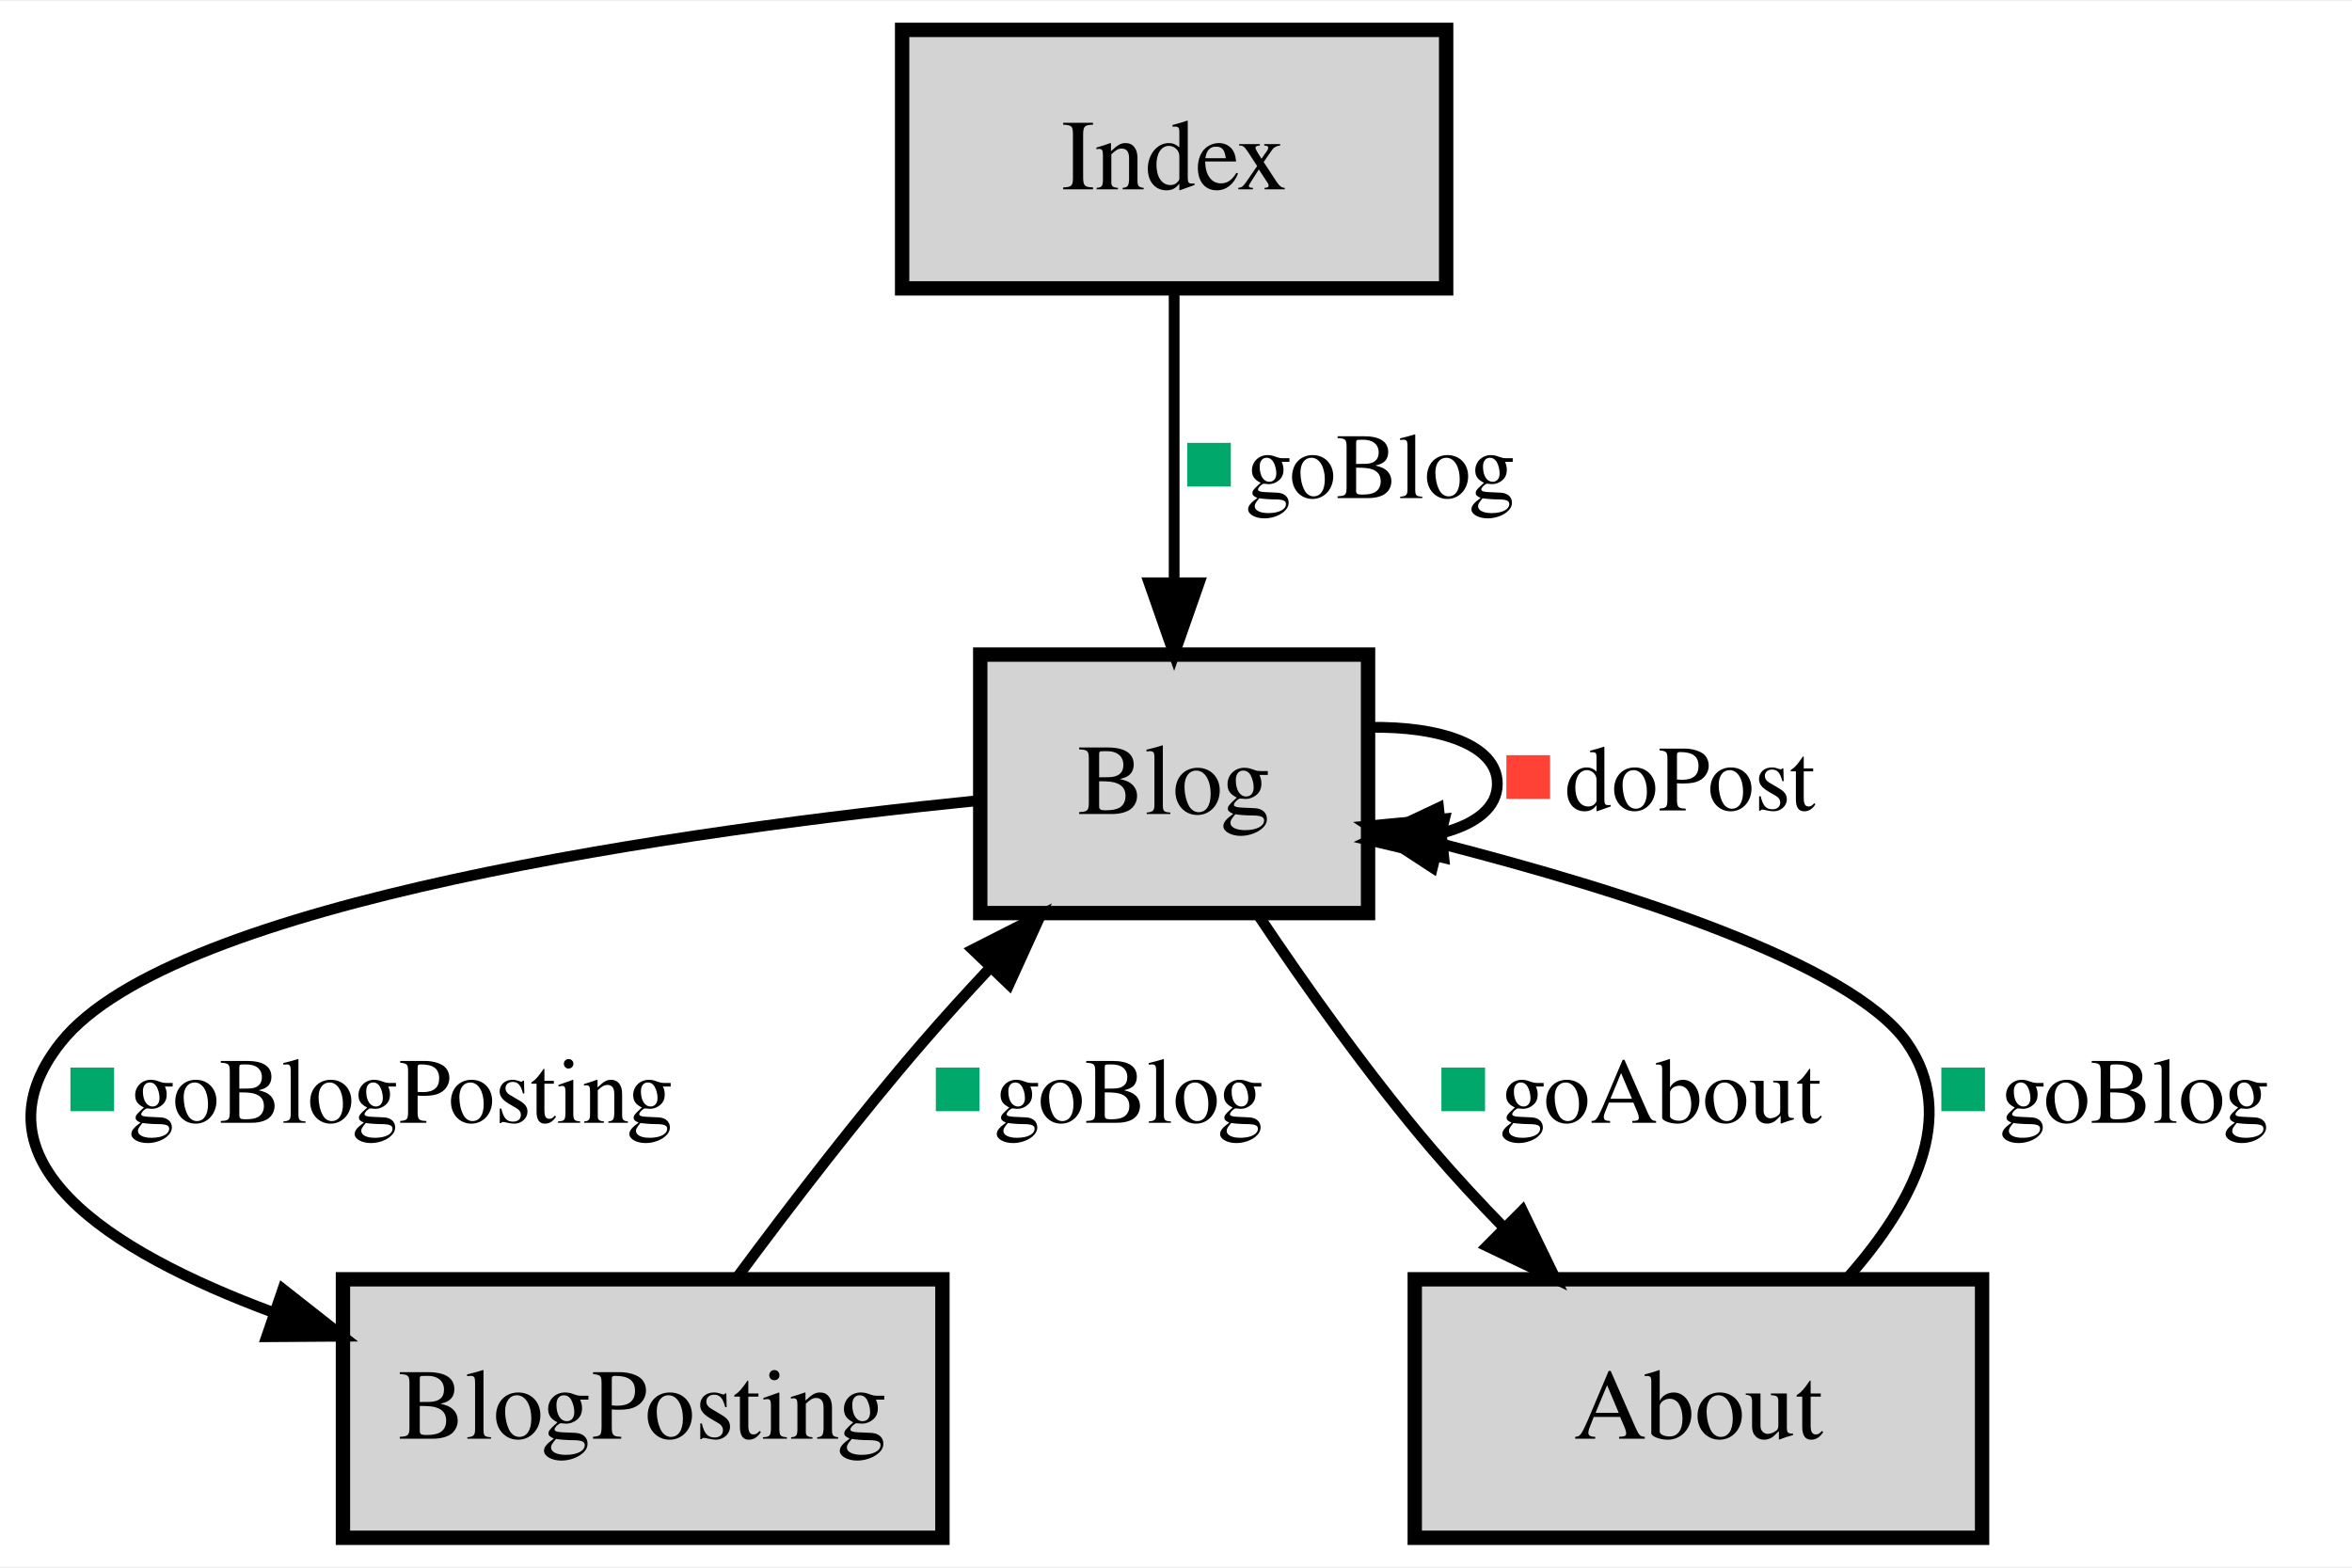
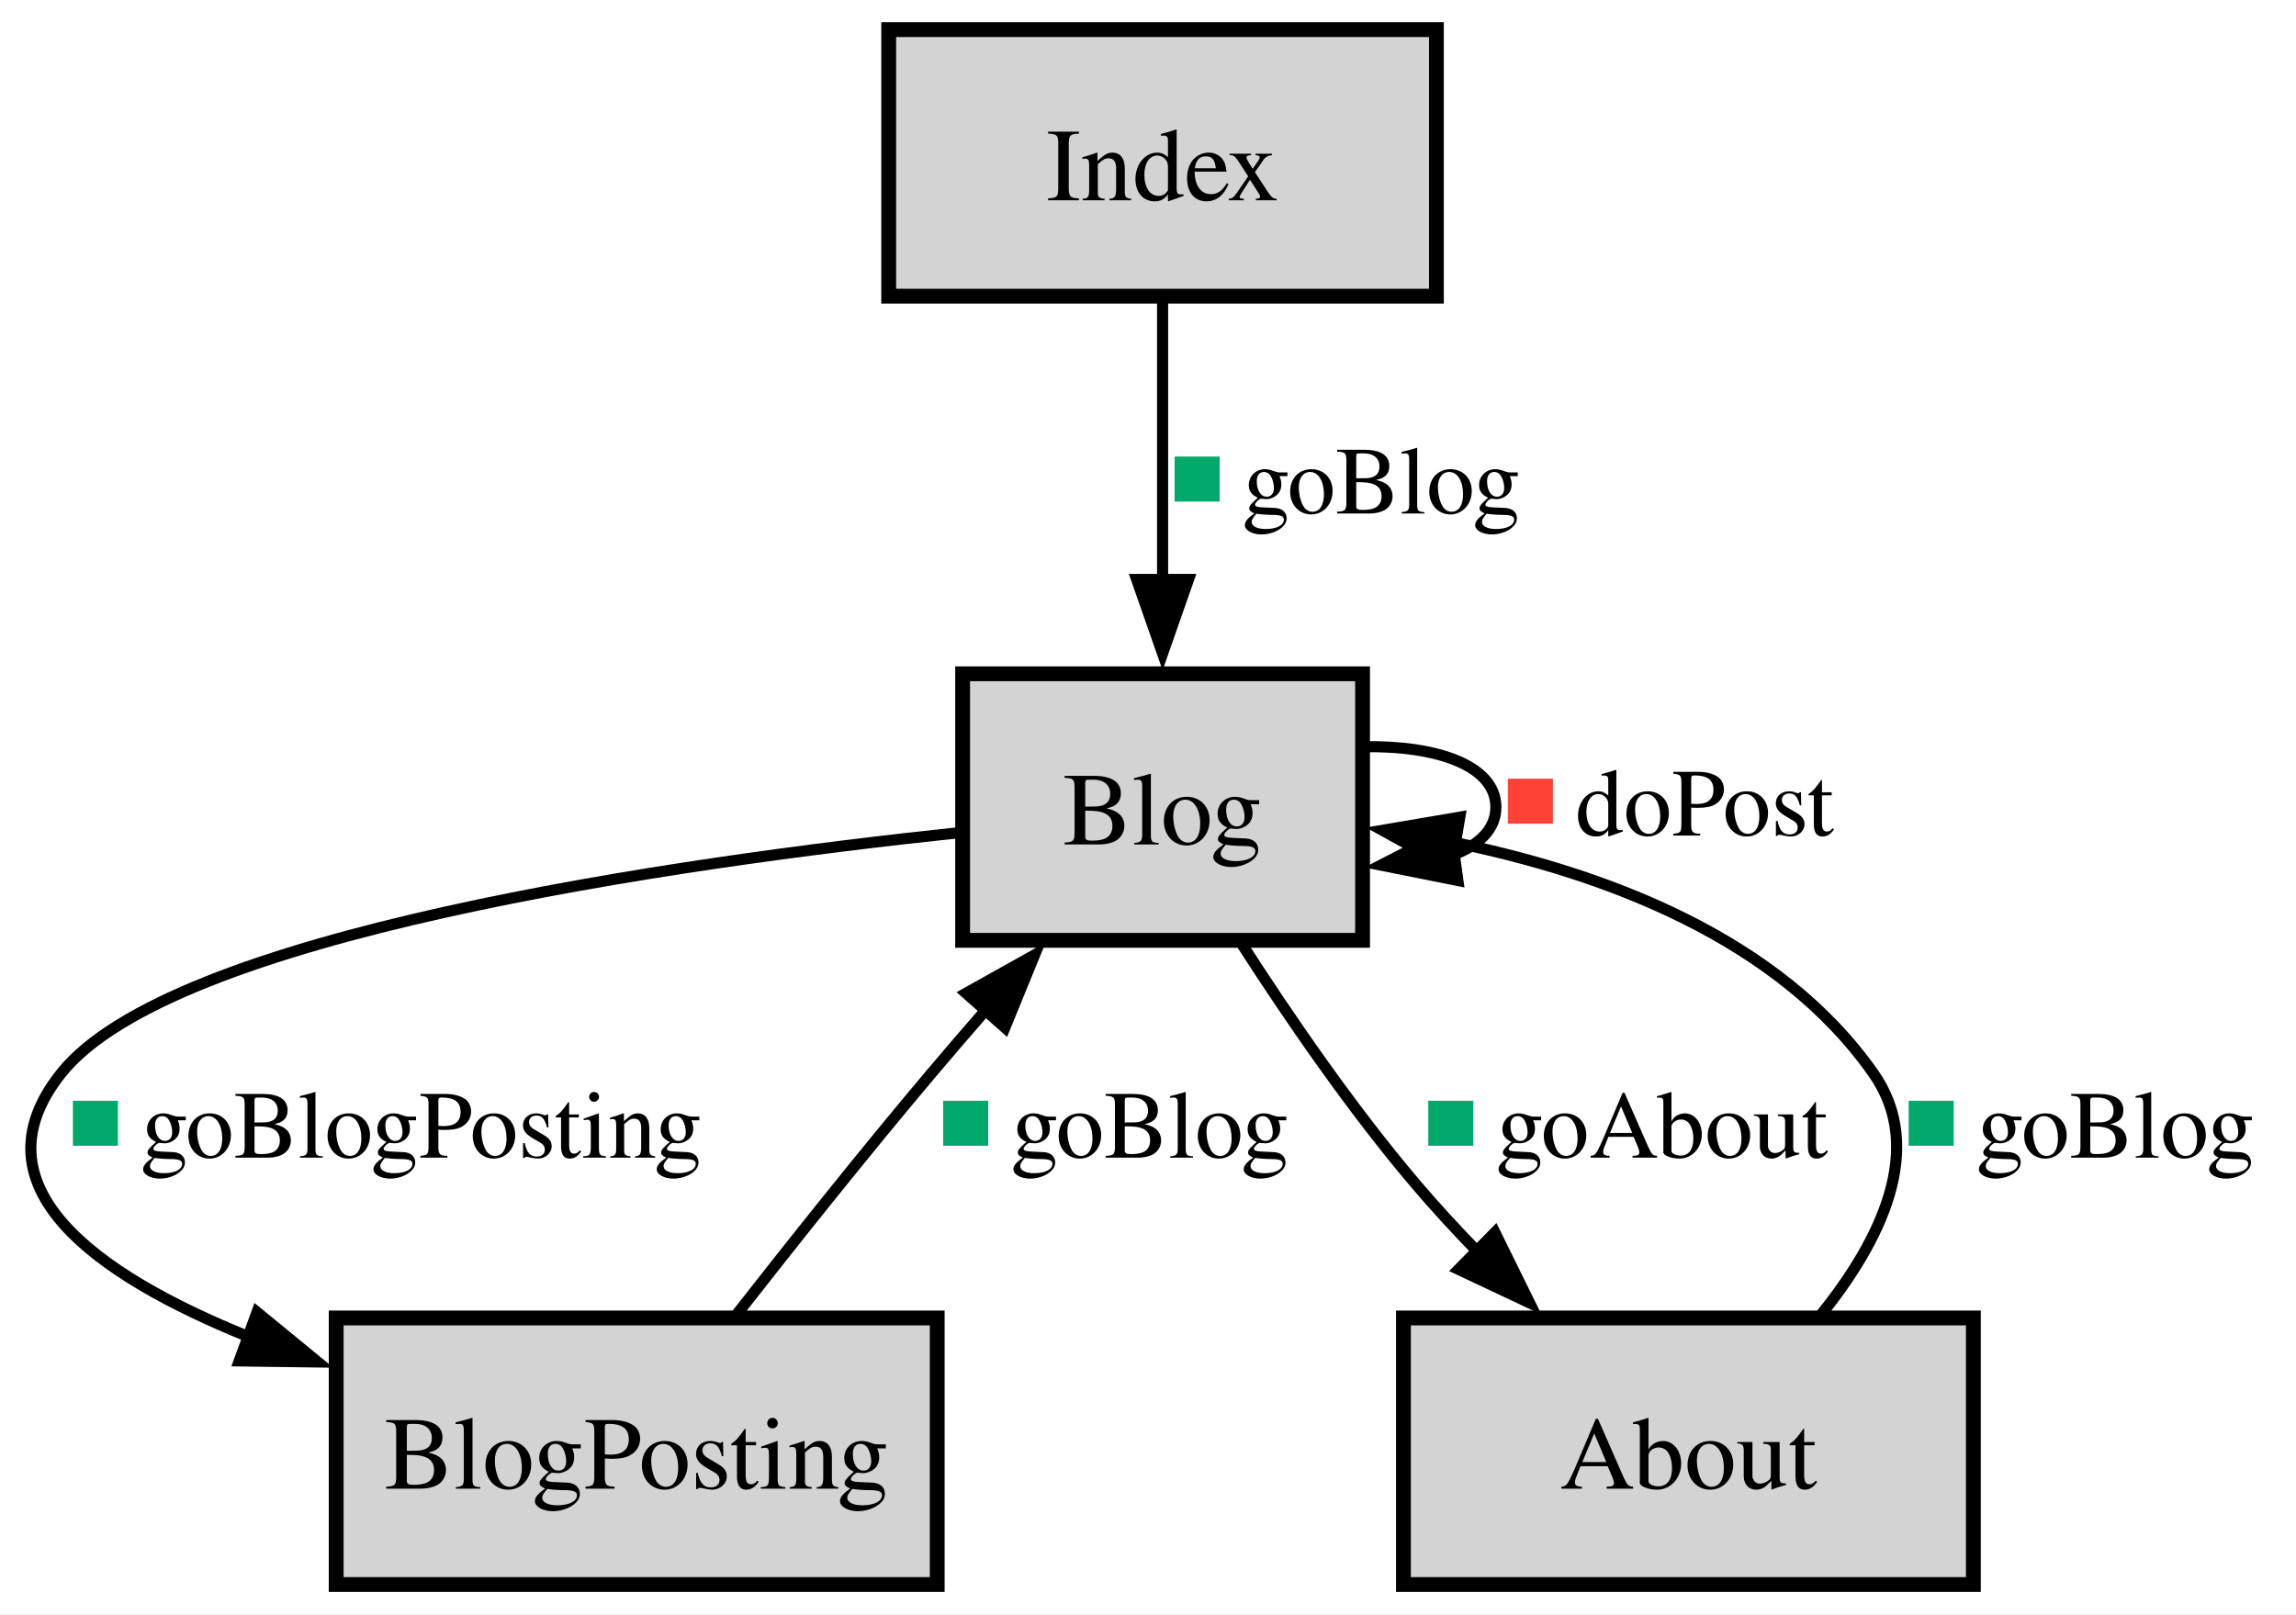
- <svg xmlns="http://www.w3.org/2000/svg" xmlns:xlink="http://www.w3.org/1999/xlink" width="327pt" height="218pt" viewBox="0.00 0.00 327.49 218.00">
+ <svg xmlns="http://www.w3.org/2000/svg" xmlns:xlink="http://www.w3.org/1999/xlink" width="310pt" height="218pt" viewBox="0.00 0.00 310.00 218.00">
  <g id="graph0" class="graph" transform="scale(1 1) rotate(0) translate(4 214)">
-     <polygon fill="#ffffff" stroke="transparent" points="-4,4 -4,-214 323.487,-214 323.487,4 -4,4" />
+     <polygon fill="white" stroke="none" points="-4,4 -4,-214 306.33,-214 306.33,4 -4,4" />
    <g id="node1" class="node">
      <g id="a_node1">
        <a xlink:href="#Blog" xlink:title="Blog" target="_parent">
-           <polygon fill="#d3d3d3" stroke="#000000" stroke-width="2" points="186.487,-123 132.487,-123 132.487,-87 186.487,-87 186.487,-123" />
-           <text text-anchor="middle" x="159.487" y="-100.8" font-family="Times,serif" font-size="14.00" fill="#000000">Blog</text>
+           <polygon fill="lightgray" stroke="black" stroke-width="2" points="179.97,-123 125.97,-123 125.97,-87 179.97,-87 179.97,-123" />
+           <text xml:space="preserve" text-anchor="middle" x="152.97" y="-99.95" font-family="Times,serif" font-size="14.00">Blog</text>
        </a>
      </g>
    </g>
    <g id="edge3" class="edge doPost">
      <g id="a_edge3">
        <a xlink:href="#doPost" xlink:title="&lt;TABLE&gt;" target="_parent">
-           <path fill="none" stroke="#000000" stroke-width="1.5" d="M186.727,-112.867C196.511,-113.037 204.487,-110.414 204.487,-105 204.487,-101.701 201.525,-99.438 196.997,-98.212" />
-           <polygon fill="#000000" stroke="#000000" stroke-width="1.5" points="197.038,-94.698 186.727,-97.133 196.307,-101.659 197.038,-94.698" />
+           <path fill="none" stroke="black" stroke-width="1.5" d="M180.21,-113.15C189.99,-113.32 197.97,-110.61 197.97,-105 197.97,-102.02 195.72,-99.86 192.14,-98.51" />
+           <polygon fill="black" stroke="black" stroke-width="1.5" points="192.84,-95.08 182.46,-97.16 191.88,-102.01 192.84,-95.08" />
        </a>
      </g>
      <g id="a_edge3-label">
        <a xlink:href="#doPost" xlink:title="&lt;TABLE&gt;" target="_parent">
          <g id="a_edge3_0">
            <a xlink:href="#doPost" xlink:title="post article (unsafe)" target="_parent">
-               <text text-anchor="start" x="204.125" y="-101.3" font-family="Times,serif" font-size="13.00" fill="#ff4136">■</text>
-               <text text-anchor="start" x="213.875" y="-101.3" font-family="Times,serif" font-size="13.00" fill="#000000"> doPost</text>
+               <text xml:space="preserve" text-anchor="start" x="197.97" y="-101.15" font-family="Times,serif" font-size="13.00" fill="#ff4136">■</text>
+               <text xml:space="preserve" text-anchor="start" x="205.47" y="-101.15" font-family="Times,serif" font-size="13.00"> doPost</text>
            </a>
          </g>
        </a>
      </g>
    </g>
    <g id="node2" class="node">
      <g id="a_node2">
        <a xlink:href="#BlogPosting" xlink:title="BlogPosting" target="_parent">
-           <polygon fill="#d3d3d3" stroke="#000000" stroke-width="2" points="127.222,-36 43.751,-36 43.751,0 127.222,0 127.222,-36" />
-           <text text-anchor="middle" x="85.487" y="-13.8" font-family="Times,serif" font-size="14.00" fill="#000000">BlogPosting</text>
+           <polygon fill="lightgray" stroke="black" stroke-width="2" points="122.54,-36 41.39,-36 41.39,0 122.54,0 122.54,-36" />
+           <text xml:space="preserve" text-anchor="middle" x="81.97" y="-12.95" font-family="Times,serif" font-size="14.00">BlogPosting</text>
        </a>
      </g>
    </g>
    <g id="edge4" class="edge goBlogPosting">
      <g id="a_edge4">
        <a xlink:href="#goBlogPosting" xlink:title="&lt;TABLE&gt;" target="_parent">
-           <path fill="none" stroke="#000000" stroke-width="1.5" d="M132.37,-102.683C92.263,-98.63 20.166,-88.739 4.487,-69 -8.55,-52.589 10.919,-39.969 34.03,-31.389" />
-           <polygon fill="#000000" stroke="#000000" stroke-width="1.5" points="35.387,-34.624 43.714,-28.073 33.119,-28.001 35.387,-34.624" />
+           <path fill="none" stroke="black" stroke-width="1.5" d="M125.66,-101.56C86.93,-97.47 19.08,-87.77 4.22,-69 -7.78,-53.86 8.7,-41.9 29.52,-33.48" />
+           <polygon fill="black" stroke="black" stroke-width="1.5" points="30.7,-36.78 38.89,-30.06 28.3,-30.2 30.7,-36.78" />
        </a>
      </g>
      <g id="a_edge4-label">
        <a xlink:href="#goBlogPosting" xlink:title="&lt;TABLE&gt;" target="_parent">
          <g id="a_edge4_1">
            <a xlink:href="#goBlogPosting" xlink:title="to blog posting (safe)" target="_parent">
-               <text text-anchor="start" x="4.178" y="-57.8" font-family="Times,serif" font-size="13.00" fill="#00a86b">■</text>
-               <text text-anchor="start" x="13.928" y="-57.8" font-family="Times,serif" font-size="13.00" fill="#000000"> goBlogPosting</text>
+               <text xml:space="preserve" text-anchor="start" x="4.22" y="-57.65" font-family="Times,serif" font-size="13.00" fill="#00a86b">■</text>
+               <text xml:space="preserve" text-anchor="start" x="11.72" y="-57.65" font-family="Times,serif" font-size="13.00"> goBlogPosting</text>
            </a>
          </g>
        </a>
      </g>
    </g>
    <g id="node3" class="node">
      <g id="a_node3">
        <a xlink:href="#About" xlink:title="About" target="_parent">
-           <polygon fill="#d3d3d3" stroke="#000000" stroke-width="2" points="271.984,-36 192.989,-36 192.989,0 271.984,0 271.984,-36" />
-           <text text-anchor="middle" x="232.487" y="-13.8" font-family="Times,serif" font-size="14.00" fill="#000000">About</text>
+           <polygon fill="lightgray" stroke="black" stroke-width="2" points="262.44,-36 185.49,-36 185.49,0 262.44,0 262.44,-36" />
+           <text xml:space="preserve" text-anchor="middle" x="223.97" y="-12.95" font-family="Times,serif" font-size="14.00">About</text>
        </a>
      </g>
    </g>
    <g id="edge2" class="edge goAbout">
      <g id="a_edge2">
        <a xlink:href="#goAbout" xlink:title="&lt;TABLE&gt;" target="_parent">
-           <path fill="none" stroke="#000000" stroke-width="1.5" d="M171.047,-86.935C177.758,-76.901 186.618,-64.384 195.487,-54 198.597,-50.358 202.021,-46.668 205.492,-43.109" />
-           <polygon fill="#000000" stroke="#000000" stroke-width="1.5" points="207.975,-45.576 212.599,-36.043 203.039,-40.612 207.975,-45.576" />
+           <path fill="none" stroke="black" stroke-width="1.5" d="M163.55,-86.69C169.93,-76.76 178.49,-64.26 187.22,-54 189.79,-50.98 192.59,-47.94 195.46,-44.98" />
+           <polygon fill="black" stroke="black" stroke-width="1.5" points="197.84,-47.55 202.52,-38.04 192.93,-42.56 197.84,-47.55" />
        </a>
      </g>
      <g id="a_edge2-label">
        <a xlink:href="#goAbout" xlink:title="&lt;TABLE&gt;" target="_parent">
          <g id="a_edge2_2">
            <a xlink:href="#goAbout" xlink:title="to about (safe)" target="_parent">
-               <text text-anchor="start" x="195.074" y="-57.8" font-family="Times,serif" font-size="13.00" fill="#00a86b">■</text>
-               <text text-anchor="start" x="204.824" y="-57.8" font-family="Times,serif" font-size="13.00" fill="#000000"> goAbout</text>
+               <text xml:space="preserve" text-anchor="start" x="187.22" y="-57.65" font-family="Times,serif" font-size="13.00" fill="#00a86b">■</text>
+               <text xml:space="preserve" text-anchor="start" x="194.72" y="-57.65" font-family="Times,serif" font-size="13.00"> goAbout</text>
            </a>
          </g>
        </a>
      </g>
    </g>
    <g id="edge5" class="edge goBlog">
      <g id="a_edge5">
        <a xlink:href="#goBlog" xlink:title="&lt;TABLE&gt;" target="_parent">
-           <path fill="none" stroke="#000000" stroke-width="1.5" d="M98.697,-36.35C106.023,-46.245 115.456,-58.537 124.487,-69 127.45,-72.433 130.655,-75.958 133.88,-79.396" />
-           <polygon fill="#000000" stroke="#000000" stroke-width="1.5" points="131.444,-81.912 140.889,-86.711 136.498,-77.069 131.444,-81.912" />
+           <path fill="none" stroke="black" stroke-width="1.5" d="M95.34,-36.32C102.94,-46.04 112.71,-58.32 121.72,-69 124.11,-71.84 126.64,-74.77 129.18,-77.68" />
+           <polygon fill="black" stroke="black" stroke-width="1.5" points="126.44,-79.86 135.69,-85.03 131.68,-75.22 126.44,-79.86" />
        </a>
      </g>
      <g id="a_edge5-label">
        <a xlink:href="#goBlog" xlink:title="&lt;TABLE&gt;" target="_parent">
          <g id="a_edge5_3">
            <a xlink:href="#goBlog" xlink:title="to blog (safe)" target="_parent">
-               <text text-anchor="start" x="124.681" y="-57.8" font-family="Times,serif" font-size="13.00" fill="#00a86b">■</text>
-               <text text-anchor="start" x="134.431" y="-57.8" font-family="Times,serif" font-size="13.00" fill="#000000"> goBlog</text>
+               <text xml:space="preserve" text-anchor="start" x="121.72" y="-57.65" font-family="Times,serif" font-size="13.00" fill="#00a86b">■</text>
+               <text xml:space="preserve" text-anchor="start" x="129.22" y="-57.65" font-family="Times,serif" font-size="13.00"> goBlog</text>
            </a>
          </g>
        </a>
      </g>
    </g>
    <g id="edge1" class="edge goBlog">
      <g id="a_edge1">
        <a xlink:href="#goBlog" xlink:title="&lt;TABLE&gt;" target="_parent">
-           <path fill="none" stroke="#000000" stroke-width="1.5" d="M253.484,-36.471C262.205,-46.402 268.781,-58.69 261.487,-69 253.683,-80.03 222.424,-90.034 196.544,-96.681" />
-           <polygon fill="#000000" stroke="#000000" stroke-width="1.5" points="195.456,-93.345 186.59,-99.145 197.138,-100.14 195.456,-93.345" />
+           <path fill="none" stroke="black" stroke-width="1.5" d="M241.81,-36.37C249.84,-46.32 256.09,-58.82 248.97,-69 236.19,-87.26 212.83,-96.03 192.36,-100.22" />
+           <polygon fill="black" stroke="black" stroke-width="1.5" points="191.93,-96.74 182.66,-101.86 193.1,-103.64 191.93,-96.74" />
        </a>
      </g>
      <g id="a_edge1-label">
        <a xlink:href="#goBlog" xlink:title="&lt;TABLE&gt;" target="_parent">
          <g id="a_edge1_4">
            <a xlink:href="#goBlog" xlink:title="to blog (safe)" target="_parent">
-               <text text-anchor="start" x="264.682" y="-57.8" font-family="Times,serif" font-size="13.00" fill="#00a86b">■</text>
-               <text text-anchor="start" x="274.432" y="-57.8" font-family="Times,serif" font-size="13.00" fill="#000000"> goBlog</text>
+               <text xml:space="preserve" text-anchor="start" x="252.08" y="-57.65" font-family="Times,serif" font-size="13.00" fill="#00a86b">■</text>
+               <text xml:space="preserve" text-anchor="start" x="259.58" y="-57.65" font-family="Times,serif" font-size="13.00"> goBlog</text>
            </a>
          </g>
        </a>
      </g>
    </g>
    <g id="node4" class="node">
      <g id="a_node4">
        <a xlink:href="#Index" xlink:title="Index" target="_parent">
-           <polygon fill="#d3d3d3" stroke="#000000" stroke-width="2" points="197.362,-210 121.611,-210 121.611,-174 197.362,-174 197.362,-210" />
-           <text text-anchor="middle" x="159.487" y="-187.8" font-family="Times,serif" font-size="14.00" fill="#000000">Index</text>
+           <polygon fill="lightgray" stroke="black" stroke-width="2" points="189.94,-210 115.99,-210 115.99,-174 189.94,-174 189.94,-210" />
+           <text xml:space="preserve" text-anchor="middle" x="152.97" y="-186.95" font-family="Times,serif" font-size="14.00">Index</text>
        </a>
      </g>
    </g>
    <g id="edge6" class="edge goBlog">
      <g id="a_edge6">
        <a xlink:href="#goBlog" xlink:title="&lt;TABLE&gt;" target="_parent">
-           <path fill="none" stroke="#000000" stroke-width="1.5" d="M159.487,-173.974C159.487,-162.192 159.487,-146.561 159.487,-133.158" />
-           <polygon fill="#000000" stroke="#000000" stroke-width="1.5" points="162.987,-133.003 159.487,-123.003 155.987,-133.003 162.987,-133.003" />
+           <path fill="none" stroke="black" stroke-width="1.5" d="M152.97,-173.8C152.97,-162.81 152.97,-148.28 152.97,-135.48" />
+           <polygon fill="black" stroke="black" stroke-width="1.5" points="156.47,-135.74 152.97,-125.74 149.47,-135.74 156.47,-135.74" />
        </a>
      </g>
      <g id="a_edge6-label">
        <a xlink:href="#goBlog" xlink:title="&lt;TABLE&gt;" target="_parent">
          <g id="a_edge6_5">
            <a xlink:href="#goBlog" xlink:title="to blog (safe)" target="_parent">
-               <text text-anchor="start" x="159.681" y="-144.8" font-family="Times,serif" font-size="13.00" fill="#00a86b">■</text>
-               <text text-anchor="start" x="169.431" y="-144.8" font-family="Times,serif" font-size="13.00" fill="#000000"> goBlog</text>
+               <text xml:space="preserve" text-anchor="start" x="152.97" y="-144.65" font-family="Times,serif" font-size="13.00" fill="#00a86b">■</text>
+               <text xml:space="preserve" text-anchor="start" x="160.47" y="-144.65" font-family="Times,serif" font-size="13.00"> goBlog</text>
            </a>
          </g>
        </a>
      </g>
    </g>
  </g>
</svg>
